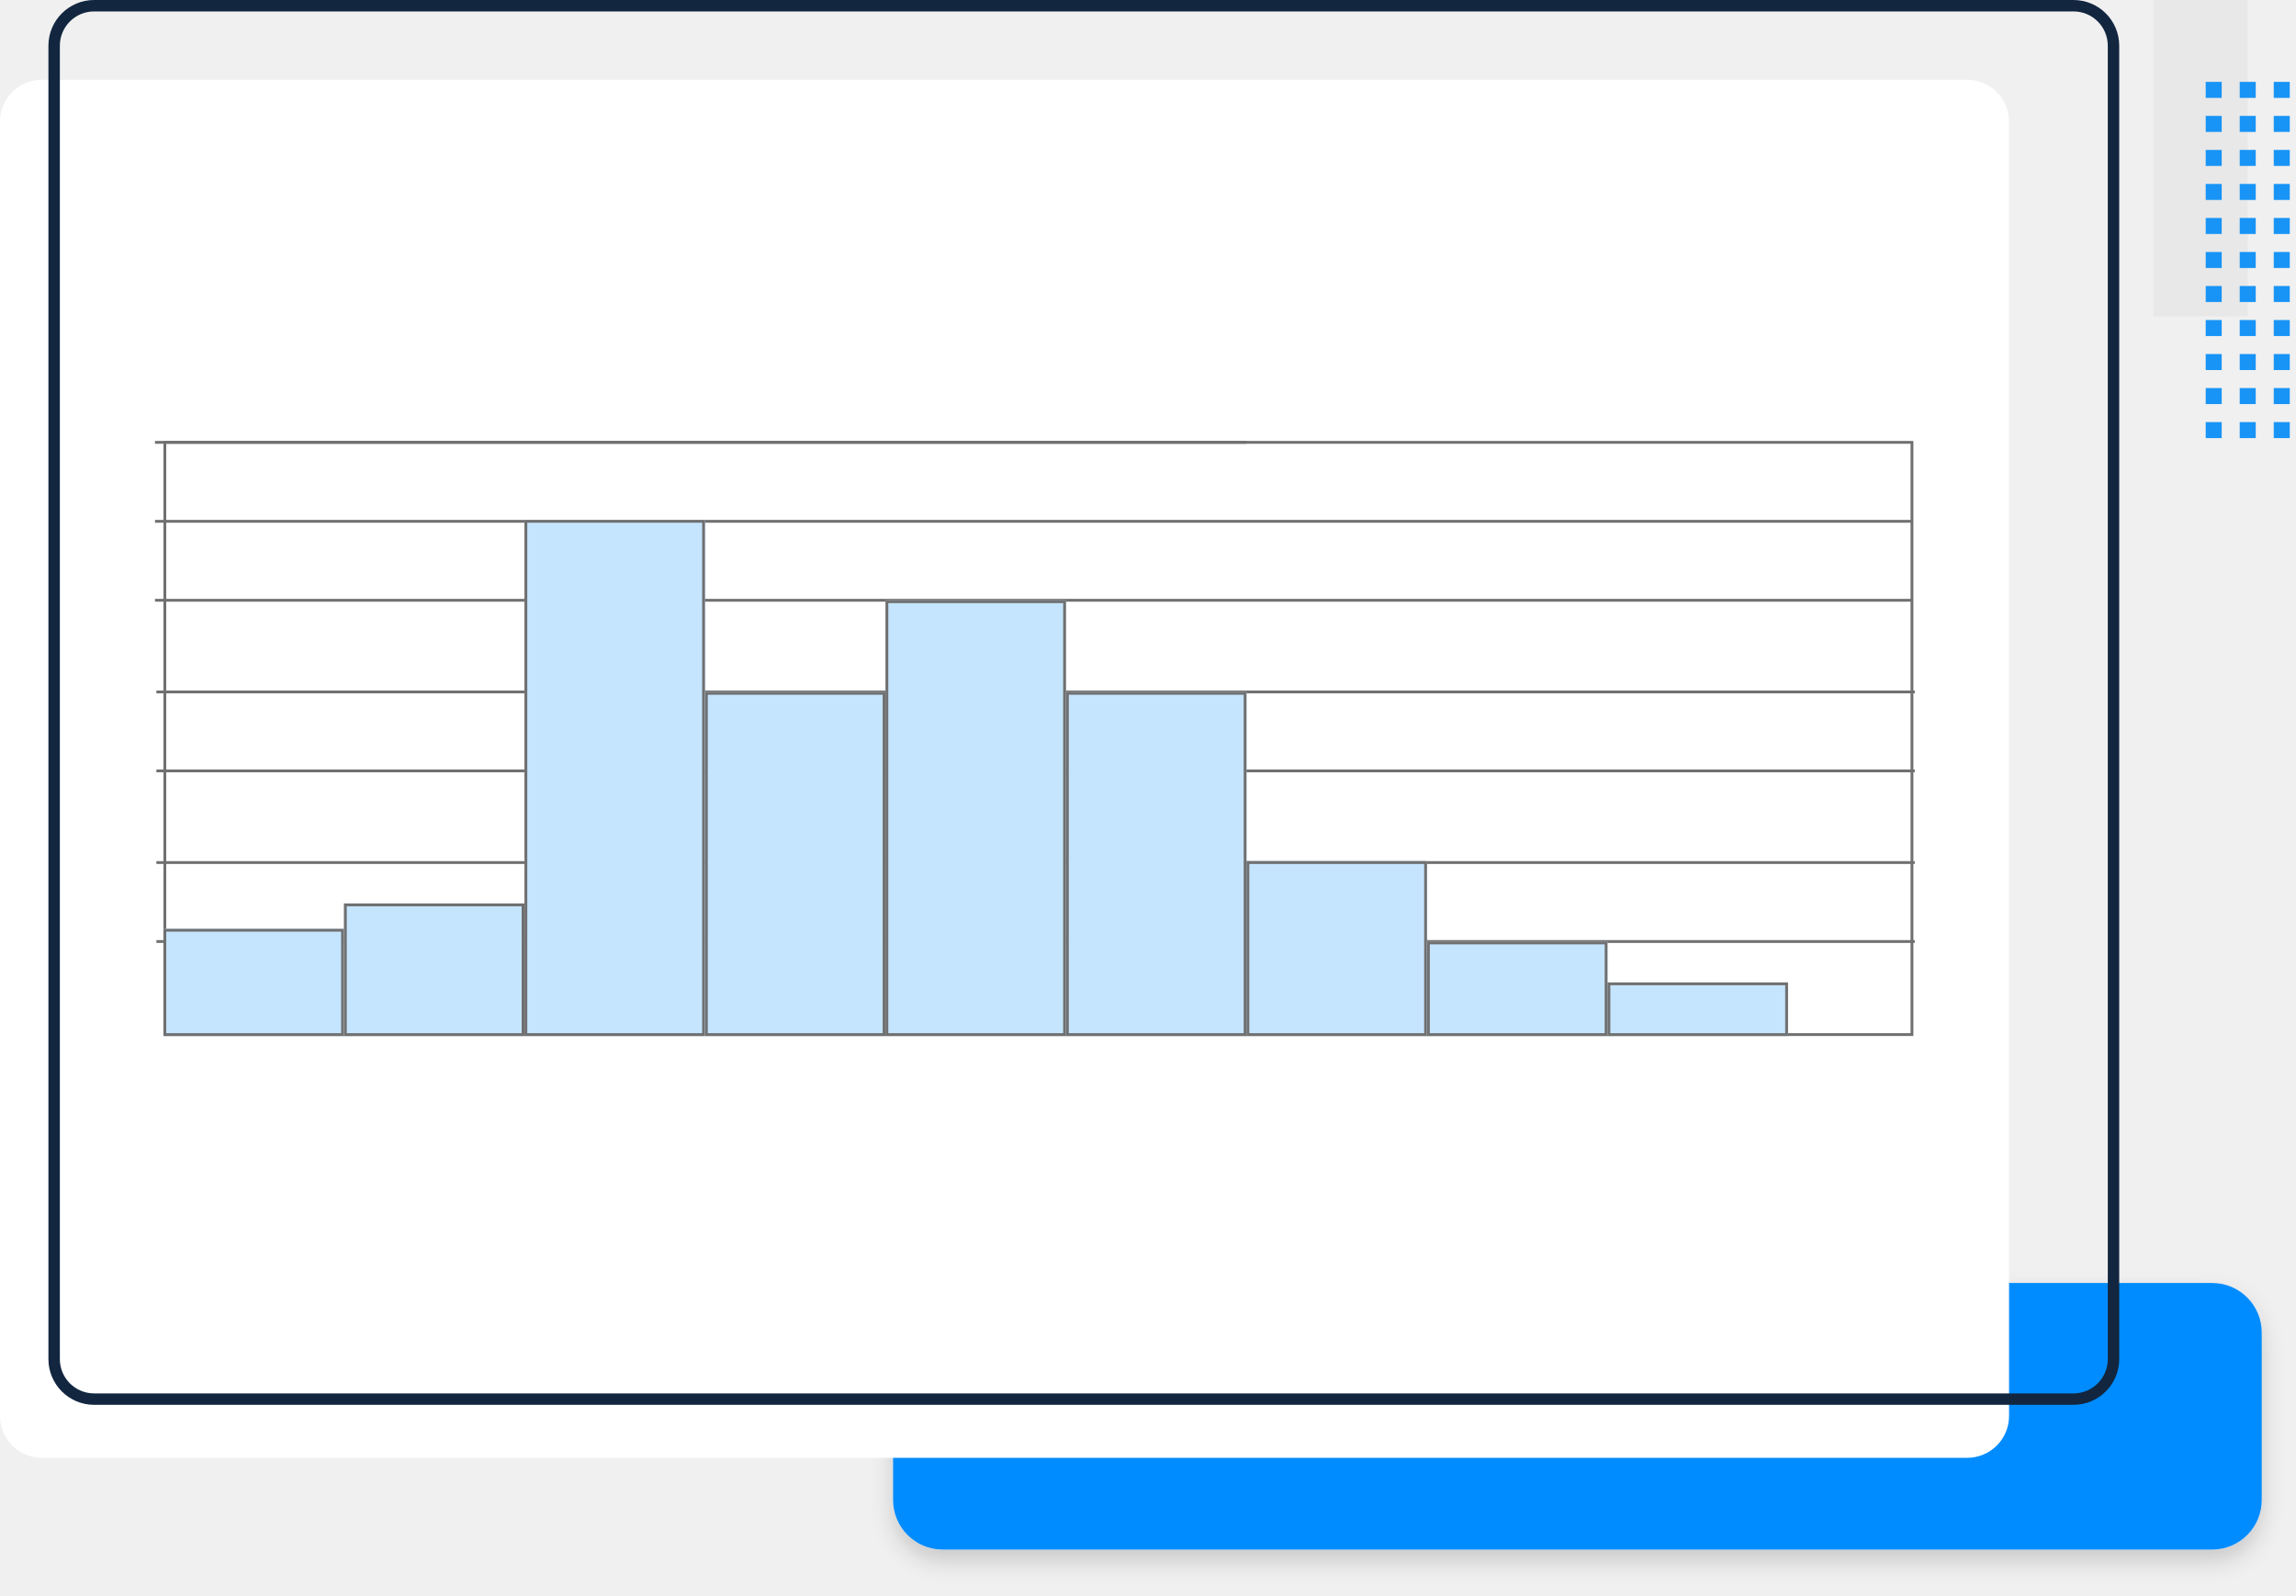
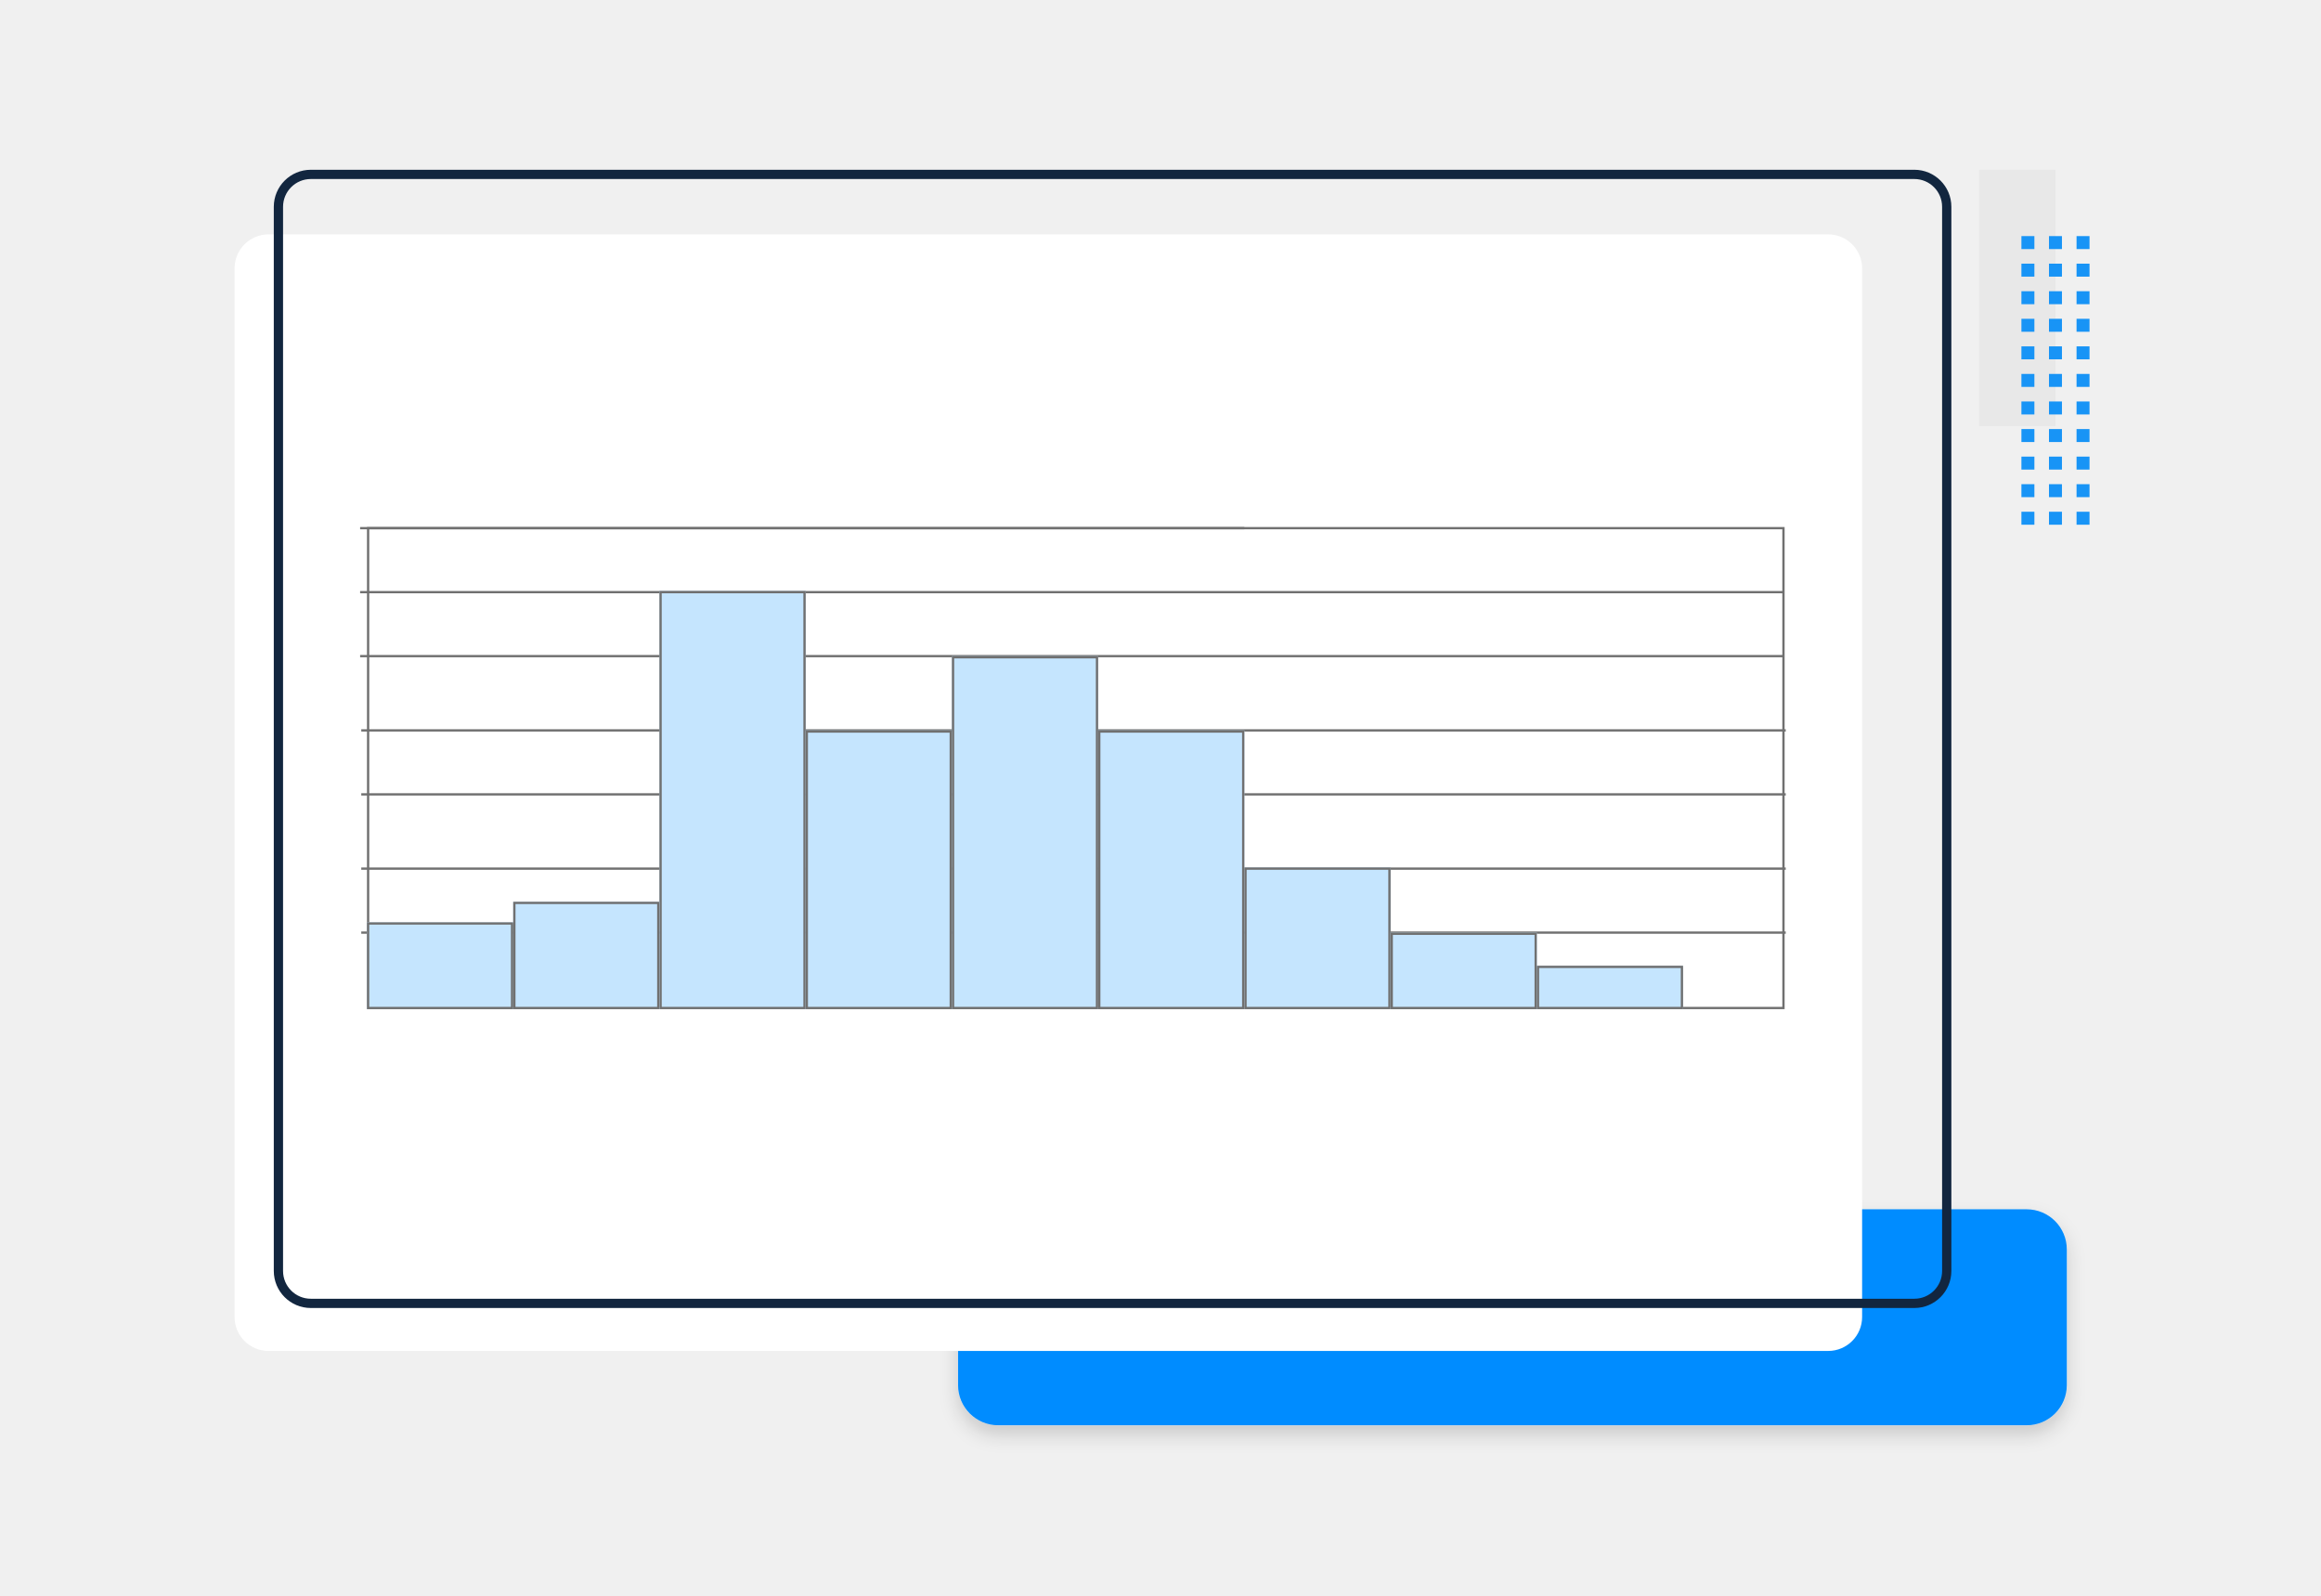
- <svg xmlns="http://www.w3.org/2000/svg" width="602.638" height="418.755" viewBox="0 0 602.638 418.755">
+ <svg xmlns="http://www.w3.org/2000/svg" width="752" height="517" viewBox="0 0 752 517">
  <defs>
-     <filter id="Rectángulo_45262" x="225.414" y="330.79" width="377.224" height="87.966" filterUnits="userSpaceOnUse">
+     <filter id="Rectángulo_45262" x="301.414" y="385.789" width="377.224" height="87.966" filterUnits="userSpaceOnUse">
      <feOffset dy="3" input="SourceAlpha" />
      <feGaussianBlur stdDeviation="3" result="blur" />
      <feFlood flood-opacity="0.161" />
      <feComposite operator="in" in2="blur" />
      <feComposite in="SourceGraphic" />
    </filter>
  </defs>
-   <g id="Grupo_156310" data-name="Grupo 156310" transform="translate(-1218.332 7726.388)">
-     <g id="Grupo_155286" data-name="Grupo 155286" transform="translate(1209.332 -7726.388)">
-       <g id="Grupo_152570" data-name="Grupo 152570" transform="translate(574.237 0)">
-         <g id="Grupo_152551" data-name="Grupo 152551" transform="translate(0 115) rotate(-90)">
-           <rect id="Rectángulo_45220" data-name="Rectángulo 45220" width="83.053" height="24.731" transform="translate(115 24.731) rotate(180)" fill="#e8e8e8" />
-           <g id="Grupo_152556" data-name="Grupo 152556" transform="translate(0 13.7)">
-             <rect id="Rectángulo_45221" data-name="Rectángulo 45221" width="4.203" height="4.203" transform="translate(89.304 17.861)" fill="#1894f6" />
-             <rect id="Rectángulo_45222" data-name="Rectángulo 45222" width="4.203" height="4.203" transform="translate(80.374 17.861)" fill="#1894f6" />
-             <rect id="Rectángulo_45223" data-name="Rectángulo 45223" width="4.203" height="4.203" transform="translate(71.443 17.861)" fill="#1894f6" />
-             <rect id="Rectángulo_45224" data-name="Rectángulo 45224" width="4.202" height="4.203" transform="translate(62.513 17.861)" fill="#1894f6" />
-             <rect id="Rectángulo_45225" data-name="Rectángulo 45225" width="4.203" height="4.203" transform="translate(53.582 17.861)" fill="#1894f6" />
-             <rect id="Rectángulo_45226" data-name="Rectángulo 45226" width="4.202" height="4.203" transform="translate(44.652 17.861)" fill="#1894f6" />
-             <rect id="Rectángulo_45227" data-name="Rectángulo 45227" width="4.203" height="4.203" transform="translate(35.722 17.861)" fill="#1894f6" />
-             <rect id="Rectángulo_45228" data-name="Rectángulo 45228" width="4.202" height="4.203" transform="translate(26.791 17.861)" fill="#1894f6" />
-             <rect id="Rectángulo_45229" data-name="Rectángulo 45229" width="4.203" height="4.203" transform="translate(17.861 17.861)" fill="#1894f6" />
-             <rect id="Rectángulo_45230" data-name="Rectángulo 45230" width="4.203" height="4.203" transform="translate(8.93 17.861)" fill="#1894f6" />
-             <rect id="Rectángulo_45231" data-name="Rectángulo 45231" width="4.203" height="4.203" transform="translate(0 17.861)" fill="#1894f6" />
-             <rect id="Rectángulo_45232" data-name="Rectángulo 45232" width="4.203" height="4.203" transform="translate(89.304 8.93)" fill="#1894f6" />
-             <rect id="Rectángulo_45233" data-name="Rectángulo 45233" width="4.203" height="4.203" transform="translate(80.374 8.93)" fill="#1894f6" />
-             <rect id="Rectángulo_45234" data-name="Rectángulo 45234" width="4.203" height="4.203" transform="translate(71.443 8.93)" fill="#1894f6" />
-             <rect id="Rectángulo_45235" data-name="Rectángulo 45235" width="4.202" height="4.203" transform="translate(62.513 8.93)" fill="#1894f6" />
-             <rect id="Rectángulo_45236" data-name="Rectángulo 45236" width="4.203" height="4.203" transform="translate(53.582 8.93)" fill="#1894f6" />
-             <rect id="Rectángulo_45237" data-name="Rectángulo 45237" width="4.202" height="4.203" transform="translate(44.652 8.93)" fill="#1894f6" />
-             <rect id="Rectángulo_45238" data-name="Rectángulo 45238" width="4.203" height="4.203" transform="translate(35.722 8.93)" fill="#1894f6" />
-             <rect id="Rectángulo_45239" data-name="Rectángulo 45239" width="4.202" height="4.203" transform="translate(26.791 8.93)" fill="#1894f6" />
-             <rect id="Rectángulo_45240" data-name="Rectángulo 45240" width="4.203" height="4.203" transform="translate(17.861 8.93)" fill="#1894f6" />
-             <rect id="Rectángulo_45241" data-name="Rectángulo 45241" width="4.203" height="4.203" transform="translate(8.93 8.93)" fill="#1894f6" />
-             <rect id="Rectángulo_45242" data-name="Rectángulo 45242" width="4.203" height="4.203" transform="translate(0 8.93)" fill="#1894f6" />
-             <rect id="Rectángulo_45243" data-name="Rectángulo 45243" width="4.203" height="4.203" transform="translate(89.304)" fill="#1894f6" />
-             <rect id="Rectángulo_45244" data-name="Rectángulo 45244" width="4.203" height="4.203" transform="translate(80.374)" fill="#1894f6" />
-             <rect id="Rectángulo_45245" data-name="Rectángulo 45245" width="4.203" height="4.203" transform="translate(71.443)" fill="#1894f6" />
-             <rect id="Rectángulo_45246" data-name="Rectángulo 45246" width="4.202" height="4.203" transform="translate(62.513)" fill="#1894f6" />
-             <rect id="Rectángulo_45247" data-name="Rectángulo 45247" width="4.203" height="4.203" transform="translate(53.582)" fill="#1894f6" />
-             <rect id="Rectángulo_45248" data-name="Rectángulo 45248" width="4.202" height="4.203" transform="translate(44.652)" fill="#1894f6" />
-             <rect id="Rectángulo_45249" data-name="Rectángulo 45249" width="4.203" height="4.203" transform="translate(35.722)" fill="#1894f6" />
-             <rect id="Rectángulo_45250" data-name="Rectángulo 45250" width="4.202" height="4.203" transform="translate(26.791)" fill="#1894f6" />
-             <rect id="Rectángulo_45251" data-name="Rectángulo 45251" width="4.203" height="4.203" transform="translate(17.861)" fill="#1894f6" />
-             <rect id="Rectángulo_45252" data-name="Rectángulo 45252" width="4.203" height="4.203" transform="translate(8.93)" fill="#1894f6" />
-             <rect id="Rectángulo_45253" data-name="Rectángulo 45253" width="4.203" height="4.203" fill="#1894f6" />
+   <g id="Grupo_156321" data-name="Grupo 156321" transform="translate(-2582 3797)">
+     <g id="Grupo_156314" data-name="Grupo 156314" transform="translate(540 156.432)">
+       <g id="Grupo_156311" data-name="Grupo 156311" transform="translate(2109 -3898.433)">
+         <g id="Grupo_152570" data-name="Grupo 152570" transform="translate(574.237 0)">
+           <g id="Grupo_152551" data-name="Grupo 152551" transform="translate(0 115) rotate(-90)">
+             <rect id="Rectángulo_45220" data-name="Rectángulo 45220" width="83.053" height="24.731" transform="translate(115 24.731) rotate(180)" fill="#e8e8e8" />
+             <g id="Grupo_152556" data-name="Grupo 152556" transform="translate(0 13.7)">
+               <rect id="Rectángulo_45221" data-name="Rectángulo 45221" width="4.203" height="4.203" transform="translate(89.304 17.861)" fill="#1894f6" />
+               <rect id="Rectángulo_45222" data-name="Rectángulo 45222" width="4.203" height="4.203" transform="translate(80.374 17.861)" fill="#1894f6" />
+               <rect id="Rectángulo_45223" data-name="Rectángulo 45223" width="4.203" height="4.203" transform="translate(71.443 17.861)" fill="#1894f6" />
+               <rect id="Rectángulo_45224" data-name="Rectángulo 45224" width="4.202" height="4.203" transform="translate(62.513 17.861)" fill="#1894f6" />
+               <rect id="Rectángulo_45225" data-name="Rectángulo 45225" width="4.203" height="4.203" transform="translate(53.582 17.861)" fill="#1894f6" />
+               <rect id="Rectángulo_45226" data-name="Rectángulo 45226" width="4.202" height="4.203" transform="translate(44.652 17.861)" fill="#1894f6" />
+               <rect id="Rectángulo_45227" data-name="Rectángulo 45227" width="4.203" height="4.203" transform="translate(35.722 17.861)" fill="#1894f6" />
+               <rect id="Rectángulo_45228" data-name="Rectángulo 45228" width="4.202" height="4.203" transform="translate(26.791 17.861)" fill="#1894f6" />
+               <rect id="Rectángulo_45229" data-name="Rectángulo 45229" width="4.203" height="4.203" transform="translate(17.861 17.861)" fill="#1894f6" />
+               <rect id="Rectángulo_45230" data-name="Rectángulo 45230" width="4.203" height="4.203" transform="translate(8.93 17.861)" fill="#1894f6" />
+               <rect id="Rectángulo_45231" data-name="Rectángulo 45231" width="4.203" height="4.203" transform="translate(0 17.861)" fill="#1894f6" />
+               <rect id="Rectángulo_45232" data-name="Rectángulo 45232" width="4.203" height="4.203" transform="translate(89.304 8.93)" fill="#1894f6" />
+               <rect id="Rectángulo_45233" data-name="Rectángulo 45233" width="4.203" height="4.203" transform="translate(80.374 8.93)" fill="#1894f6" />
+               <rect id="Rectángulo_45234" data-name="Rectángulo 45234" width="4.203" height="4.203" transform="translate(71.443 8.93)" fill="#1894f6" />
+               <rect id="Rectángulo_45235" data-name="Rectángulo 45235" width="4.202" height="4.203" transform="translate(62.513 8.93)" fill="#1894f6" />
+               <rect id="Rectángulo_45236" data-name="Rectángulo 45236" width="4.203" height="4.203" transform="translate(53.582 8.93)" fill="#1894f6" />
+               <rect id="Rectángulo_45237" data-name="Rectángulo 45237" width="4.202" height="4.203" transform="translate(44.652 8.93)" fill="#1894f6" />
+               <rect id="Rectángulo_45238" data-name="Rectángulo 45238" width="4.203" height="4.203" transform="translate(35.722 8.93)" fill="#1894f6" />
+               <rect id="Rectángulo_45239" data-name="Rectángulo 45239" width="4.202" height="4.203" transform="translate(26.791 8.93)" fill="#1894f6" />
+               <rect id="Rectángulo_45240" data-name="Rectángulo 45240" width="4.203" height="4.203" transform="translate(17.861 8.93)" fill="#1894f6" />
+               <rect id="Rectángulo_45241" data-name="Rectángulo 45241" width="4.203" height="4.203" transform="translate(8.93 8.93)" fill="#1894f6" />
+               <rect id="Rectángulo_45242" data-name="Rectángulo 45242" width="4.203" height="4.203" transform="translate(0 8.93)" fill="#1894f6" />
+               <rect id="Rectángulo_45243" data-name="Rectángulo 45243" width="4.203" height="4.203" transform="translate(89.304)" fill="#1894f6" />
+               <rect id="Rectángulo_45244" data-name="Rectángulo 45244" width="4.203" height="4.203" transform="translate(80.374)" fill="#1894f6" />
+               <rect id="Rectángulo_45245" data-name="Rectángulo 45245" width="4.203" height="4.203" transform="translate(71.443)" fill="#1894f6" />
+               <rect id="Rectángulo_45246" data-name="Rectángulo 45246" width="4.202" height="4.203" transform="translate(62.513)" fill="#1894f6" />
+               <rect id="Rectángulo_45247" data-name="Rectángulo 45247" width="4.203" height="4.203" transform="translate(53.582)" fill="#1894f6" />
+               <rect id="Rectángulo_45248" data-name="Rectángulo 45248" width="4.202" height="4.203" transform="translate(44.652)" fill="#1894f6" />
+               <rect id="Rectángulo_45249" data-name="Rectángulo 45249" width="4.203" height="4.203" transform="translate(35.722)" fill="#1894f6" />
+               <rect id="Rectángulo_45250" data-name="Rectángulo 45250" width="4.202" height="4.203" transform="translate(26.791)" fill="#1894f6" />
+               <rect id="Rectángulo_45251" data-name="Rectángulo 45251" width="4.203" height="4.203" transform="translate(17.861)" fill="#1894f6" />
+               <rect id="Rectángulo_45252" data-name="Rectángulo 45252" width="4.203" height="4.203" transform="translate(8.93)" fill="#1894f6" />
+               <rect id="Rectángulo_45253" data-name="Rectángulo 45253" width="4.203" height="4.203" fill="#1894f6" />
+             </g>
          </g>
        </g>
+         <g transform="matrix(1, 0, 0, 1, -67, -55)" filter="url(#Rectángulo_45262)">
+           <rect id="Rectángulo_45262-2" data-name="Rectángulo 45262" width="69.966" height="359.224" rx="13" transform="translate(669.64 391.79) rotate(90)" fill="#008cff" />
+         </g>
+         <rect id="female-speaker-giving-presentation-in-hall-at-university-workshop-audience-or-conference-hall" width="527.323" height="361.745" rx="11" transform="translate(9 20.938)" fill="#fff" />
+         <g id="Rectángulo_45261" data-name="Rectángulo 45261" transform="translate(21.71)" fill="none" stroke="#12263f" stroke-width="3">
+           <rect width="543.528" height="368.772" rx="12" stroke="none" />
+           <rect x="1.5" y="1.5" width="540.528" height="365.772" rx="10.5" fill="none" />
+         </g>
      </g>
-       <g transform="matrix(1, 0, 0, 1, 9, 0)" filter="url(#Rectángulo_45262)">
-         <rect id="Rectángulo_45262-2" data-name="Rectángulo 45262" width="69.966" height="359.224" rx="13" transform="translate(593.64 336.79) rotate(90)" fill="#008cff" />
-       </g>
-       <rect id="female-speaker-giving-presentation-in-hall-at-university-workshop-audience-or-conference-hall" width="527.323" height="361.745" rx="11" transform="translate(9 20.938)" fill="#fff" />
-       <g id="Rectángulo_45261" data-name="Rectángulo 45261" transform="translate(21.71)" fill="none" stroke="#12263f" stroke-width="3">
-         <rect width="543.528" height="368.772" rx="12" stroke="none" />
-         <rect x="1.5" y="1.5" width="540.528" height="365.772" rx="10.5" fill="none" />
+       <g id="Grupo_156312" data-name="Grupo 156312" transform="translate(85.668 3852.955)">
+         <path id="Rectángulo_47287" data-name="Rectángulo 47287" d="M.74.74V155.461H458.57V.74H.74M0,0H459.311V156.2H0Z" transform="translate(2075.231 -7635.639)" fill="#707070" />
+         <path id="Línea_2022" data-name="Línea 2022" d="M461.532.24H0V-.5H461.532Z" transform="translate(2073.38 -7504.108)" fill="#707070" />
+         <path id="Línea_2025" data-name="Línea 2025" d="M461.532.24H0V-.5H461.532Z" transform="translate(2073.38 -7548.896)" fill="#707070" />
+         <path id="Línea_2027" data-name="Línea 2027" d="M461.2.24H0V-.5H461.2Z" transform="translate(2073.01 -7593.684)" fill="#707070" />
+         <path id="Línea_2023" data-name="Línea 2023" d="M461.532.24H0V-.5H461.532Z" transform="translate(2073.38 -7524.837)" fill="#707070" />
+         <path id="Línea_2024" data-name="Línea 2024" d="M461.532.24H0V-.5H461.532Z" transform="translate(2073.38 -7569.624)" fill="#707070" />
+         <path id="Línea_2026" data-name="Línea 2026" d="M461.2.24H0V-.5H461.2Z" transform="translate(2073.01 -7614.412)" fill="#707070" />
+         <path id="Línea_2028" data-name="Línea 2028" d="M286.493.24H0V-.5H286.493Z" transform="translate(2073.01 -7635.139)" fill="#707070" />
+         <rect id="Rectángulo_47288" data-name="Rectángulo 47288" width="47.379" height="135.473" transform="translate(2169.988 -7614.912)" fill="#c5e5fe" />
+         <path id="Rectángulo_47288_-_Contorno" data-name="Rectángulo 47288 - Contorno" d="M.74.74V134.733h45.9V.74H.74M0,0H47.379V135.473H0Z" transform="translate(2169.988 -7614.912)" fill="#707070" />
+         <rect id="Rectángulo_47291" data-name="Rectángulo 47291" width="47.379" height="90.316" transform="translate(2217.367 -7569.754)" fill="#c5e5fe" />
+         <path id="Rectángulo_47291_-_Contorno" data-name="Rectángulo 47291 - Contorno" d="M.74.74V89.575h45.9V.74H.74M0,0H47.379V90.316H0Z" transform="translate(2217.367 -7569.754)" fill="#707070" />
+         <rect id="Rectángulo_47296" data-name="Rectángulo 47296" width="47.379" height="90.316" transform="translate(2312.125 -7569.754)" fill="#c5e5fe" />
+         <path id="Rectángulo_47296_-_Contorno" data-name="Rectángulo 47296 - Contorno" d="M.74.74V89.575h45.9V.74H.74M0,0H47.379V90.316H0Z" transform="translate(2312.125 -7569.754)" fill="#707070" />
+         <rect id="Rectángulo_47292" data-name="Rectángulo 47292" width="47.379" height="114.375" transform="translate(2264.746 -7593.813)" fill="#c5e5fe" />
+         <path id="Rectángulo_47292_-_Contorno" data-name="Rectángulo 47292 - Contorno" d="M.74.74V113.635h45.9V.74H.74M0,0H47.379V114.375H0Z" transform="translate(2264.746 -7593.813)" fill="#707070" />
+         <rect id="Rectángulo_47293" data-name="Rectángulo 47293" width="47.379" height="45.898" transform="translate(2359.503 -7525.337)" fill="#c5e5fe" />
+         <path id="Rectángulo_47293_-_Contorno" data-name="Rectángulo 47293 - Contorno" d="M.74.74V45.158h45.9V.74H.74M0,0H47.379V45.9H0Z" transform="translate(2359.503 -7525.337)" fill="#707070" />
+         <rect id="Rectángulo_47294" data-name="Rectángulo 47294" width="47.379" height="24.8" transform="translate(2406.882 -7504.237)" fill="#c5e5fe" />
+         <path id="Rectángulo_47294_-_Contorno" data-name="Rectángulo 47294 - Contorno" d="M.74.74V24.059h45.9V.74H.74M0,0H47.379V24.8H0Z" transform="translate(2406.882 -7504.237)" fill="#707070" />
+         <rect id="Rectángulo_47295" data-name="Rectángulo 47295" width="47.379" height="14.066" transform="translate(2454.261 -7493.503)" fill="#c5e5fe" />
+         <path id="Rectángulo_47295_-_Contorno" data-name="Rectángulo 47295 - Contorno" d="M.74.74V13.325h45.9V.74H.74M0,0H47.379V14.066H0Z" transform="translate(2454.261 -7493.503)" fill="#707070" />
+         <rect id="Rectángulo_47289" data-name="Rectángulo 47289" width="47.379" height="34.794" transform="translate(2122.61 -7514.231)" fill="#c5e5fe" />
+         <path id="Rectángulo_47289_-_Contorno" data-name="Rectángulo 47289 - Contorno" d="M.74.74V34.053h45.9V.74H.74M0,0H47.379V34.794H0Z" transform="translate(2122.61 -7514.231)" fill="#707070" />
+         <rect id="Rectángulo_47290" data-name="Rectángulo 47290" width="47.379" height="28.131" transform="translate(2075.231 -7507.569)" fill="#c5e5fe" />
+         <path id="Rectángulo_47290_-_Contorno" data-name="Rectángulo 47290 - Contorno" d="M.74.74V27.391h45.9V.74H.74M0,0H47.379V28.131H0Z" transform="translate(2075.231 -7507.569)" fill="#707070" />
      </g>
    </g>
-     <g id="Grupo_156243" data-name="Grupo 156243" transform="translate(-814 25)">
-       <path id="Rectángulo_47287" data-name="Rectángulo 47287" d="M.74.74V155.461H458.57V.74H.74M0,0H459.311V156.2H0Z" transform="translate(2075.231 -7635.639)" fill="#707070" />
-       <path id="Línea_2022" data-name="Línea 2022" d="M461.532.24H0V-.5H461.532Z" transform="translate(2073.38 -7504.108)" fill="#707070" />
-       <path id="Línea_2025" data-name="Línea 2025" d="M461.532.24H0V-.5H461.532Z" transform="translate(2073.38 -7548.896)" fill="#707070" />
-       <path id="Línea_2027" data-name="Línea 2027" d="M461.2.24H0V-.5H461.2Z" transform="translate(2073.01 -7593.684)" fill="#707070" />
-       <path id="Línea_2023" data-name="Línea 2023" d="M461.532.24H0V-.5H461.532Z" transform="translate(2073.38 -7524.837)" fill="#707070" />
-       <path id="Línea_2024" data-name="Línea 2024" d="M461.532.24H0V-.5H461.532Z" transform="translate(2073.38 -7569.624)" fill="#707070" />
-       <path id="Línea_2026" data-name="Línea 2026" d="M461.2.24H0V-.5H461.2Z" transform="translate(2073.01 -7614.412)" fill="#707070" />
-       <path id="Línea_2028" data-name="Línea 2028" d="M286.493.24H0V-.5H286.493Z" transform="translate(2073.01 -7635.139)" fill="#707070" />
-       <rect id="Rectángulo_47288" data-name="Rectángulo 47288" width="47.379" height="135.473" transform="translate(2169.988 -7614.912)" fill="#c5e5fe" />
-       <path id="Rectángulo_47288_-_Contorno" data-name="Rectángulo 47288 - Contorno" d="M.74.74V134.733h45.9V.74H.74M0,0H47.379V135.473H0Z" transform="translate(2169.988 -7614.912)" fill="#707070" />
-       <rect id="Rectángulo_47291" data-name="Rectángulo 47291" width="47.379" height="90.316" transform="translate(2217.367 -7569.754)" fill="#c5e5fe" />
-       <path id="Rectángulo_47291_-_Contorno" data-name="Rectángulo 47291 - Contorno" d="M.74.74V89.575h45.9V.74H.74M0,0H47.379V90.316H0Z" transform="translate(2217.367 -7569.754)" fill="#707070" />
-       <rect id="Rectángulo_47296" data-name="Rectángulo 47296" width="47.379" height="90.316" transform="translate(2312.125 -7569.754)" fill="#c5e5fe" />
-       <path id="Rectángulo_47296_-_Contorno" data-name="Rectángulo 47296 - Contorno" d="M.74.74V89.575h45.9V.74H.74M0,0H47.379V90.316H0Z" transform="translate(2312.125 -7569.754)" fill="#707070" />
-       <rect id="Rectángulo_47292" data-name="Rectángulo 47292" width="47.379" height="114.375" transform="translate(2264.746 -7593.813)" fill="#c5e5fe" />
-       <path id="Rectángulo_47292_-_Contorno" data-name="Rectángulo 47292 - Contorno" d="M.74.74V113.635h45.9V.74H.74M0,0H47.379V114.375H0Z" transform="translate(2264.746 -7593.813)" fill="#707070" />
-       <rect id="Rectángulo_47293" data-name="Rectángulo 47293" width="47.379" height="45.898" transform="translate(2359.503 -7525.337)" fill="#c5e5fe" />
-       <path id="Rectángulo_47293_-_Contorno" data-name="Rectángulo 47293 - Contorno" d="M.74.74V45.158h45.9V.74H.74M0,0H47.379V45.9H0Z" transform="translate(2359.503 -7525.337)" fill="#707070" />
-       <rect id="Rectángulo_47294" data-name="Rectángulo 47294" width="47.379" height="24.8" transform="translate(2406.882 -7504.237)" fill="#c5e5fe" />
-       <path id="Rectángulo_47294_-_Contorno" data-name="Rectángulo 47294 - Contorno" d="M.74.74V24.059h45.9V.74H.74M0,0H47.379V24.8H0Z" transform="translate(2406.882 -7504.237)" fill="#707070" />
-       <rect id="Rectángulo_47295" data-name="Rectángulo 47295" width="47.379" height="14.066" transform="translate(2454.261 -7493.503)" fill="#c5e5fe" />
-       <path id="Rectángulo_47295_-_Contorno" data-name="Rectángulo 47295 - Contorno" d="M.74.74V13.325h45.9V.74H.74M0,0H47.379V14.066H0Z" transform="translate(2454.261 -7493.503)" fill="#707070" />
-       <rect id="Rectángulo_47289" data-name="Rectángulo 47289" width="47.379" height="34.794" transform="translate(2122.61 -7514.231)" fill="#c5e5fe" />
-       <path id="Rectángulo_47289_-_Contorno" data-name="Rectángulo 47289 - Contorno" d="M.74.74V34.053h45.9V.74H.74M0,0H47.379V34.794H0Z" transform="translate(2122.61 -7514.231)" fill="#707070" />
-       <rect id="Rectángulo_47290" data-name="Rectángulo 47290" width="47.379" height="28.131" transform="translate(2075.231 -7507.569)" fill="#c5e5fe" />
-       <path id="Rectángulo_47290_-_Contorno" data-name="Rectángulo 47290 - Contorno" d="M.74.74V27.391h45.9V.74H.74M0,0H47.379V28.131H0Z" transform="translate(2075.231 -7507.569)" fill="#707070" />
-     </g>
+     <rect id="Rectángulo_47351" data-name="Rectángulo 47351" width="752" height="517" transform="translate(2582 -3797)" fill="none" />
  </g>
</svg>
